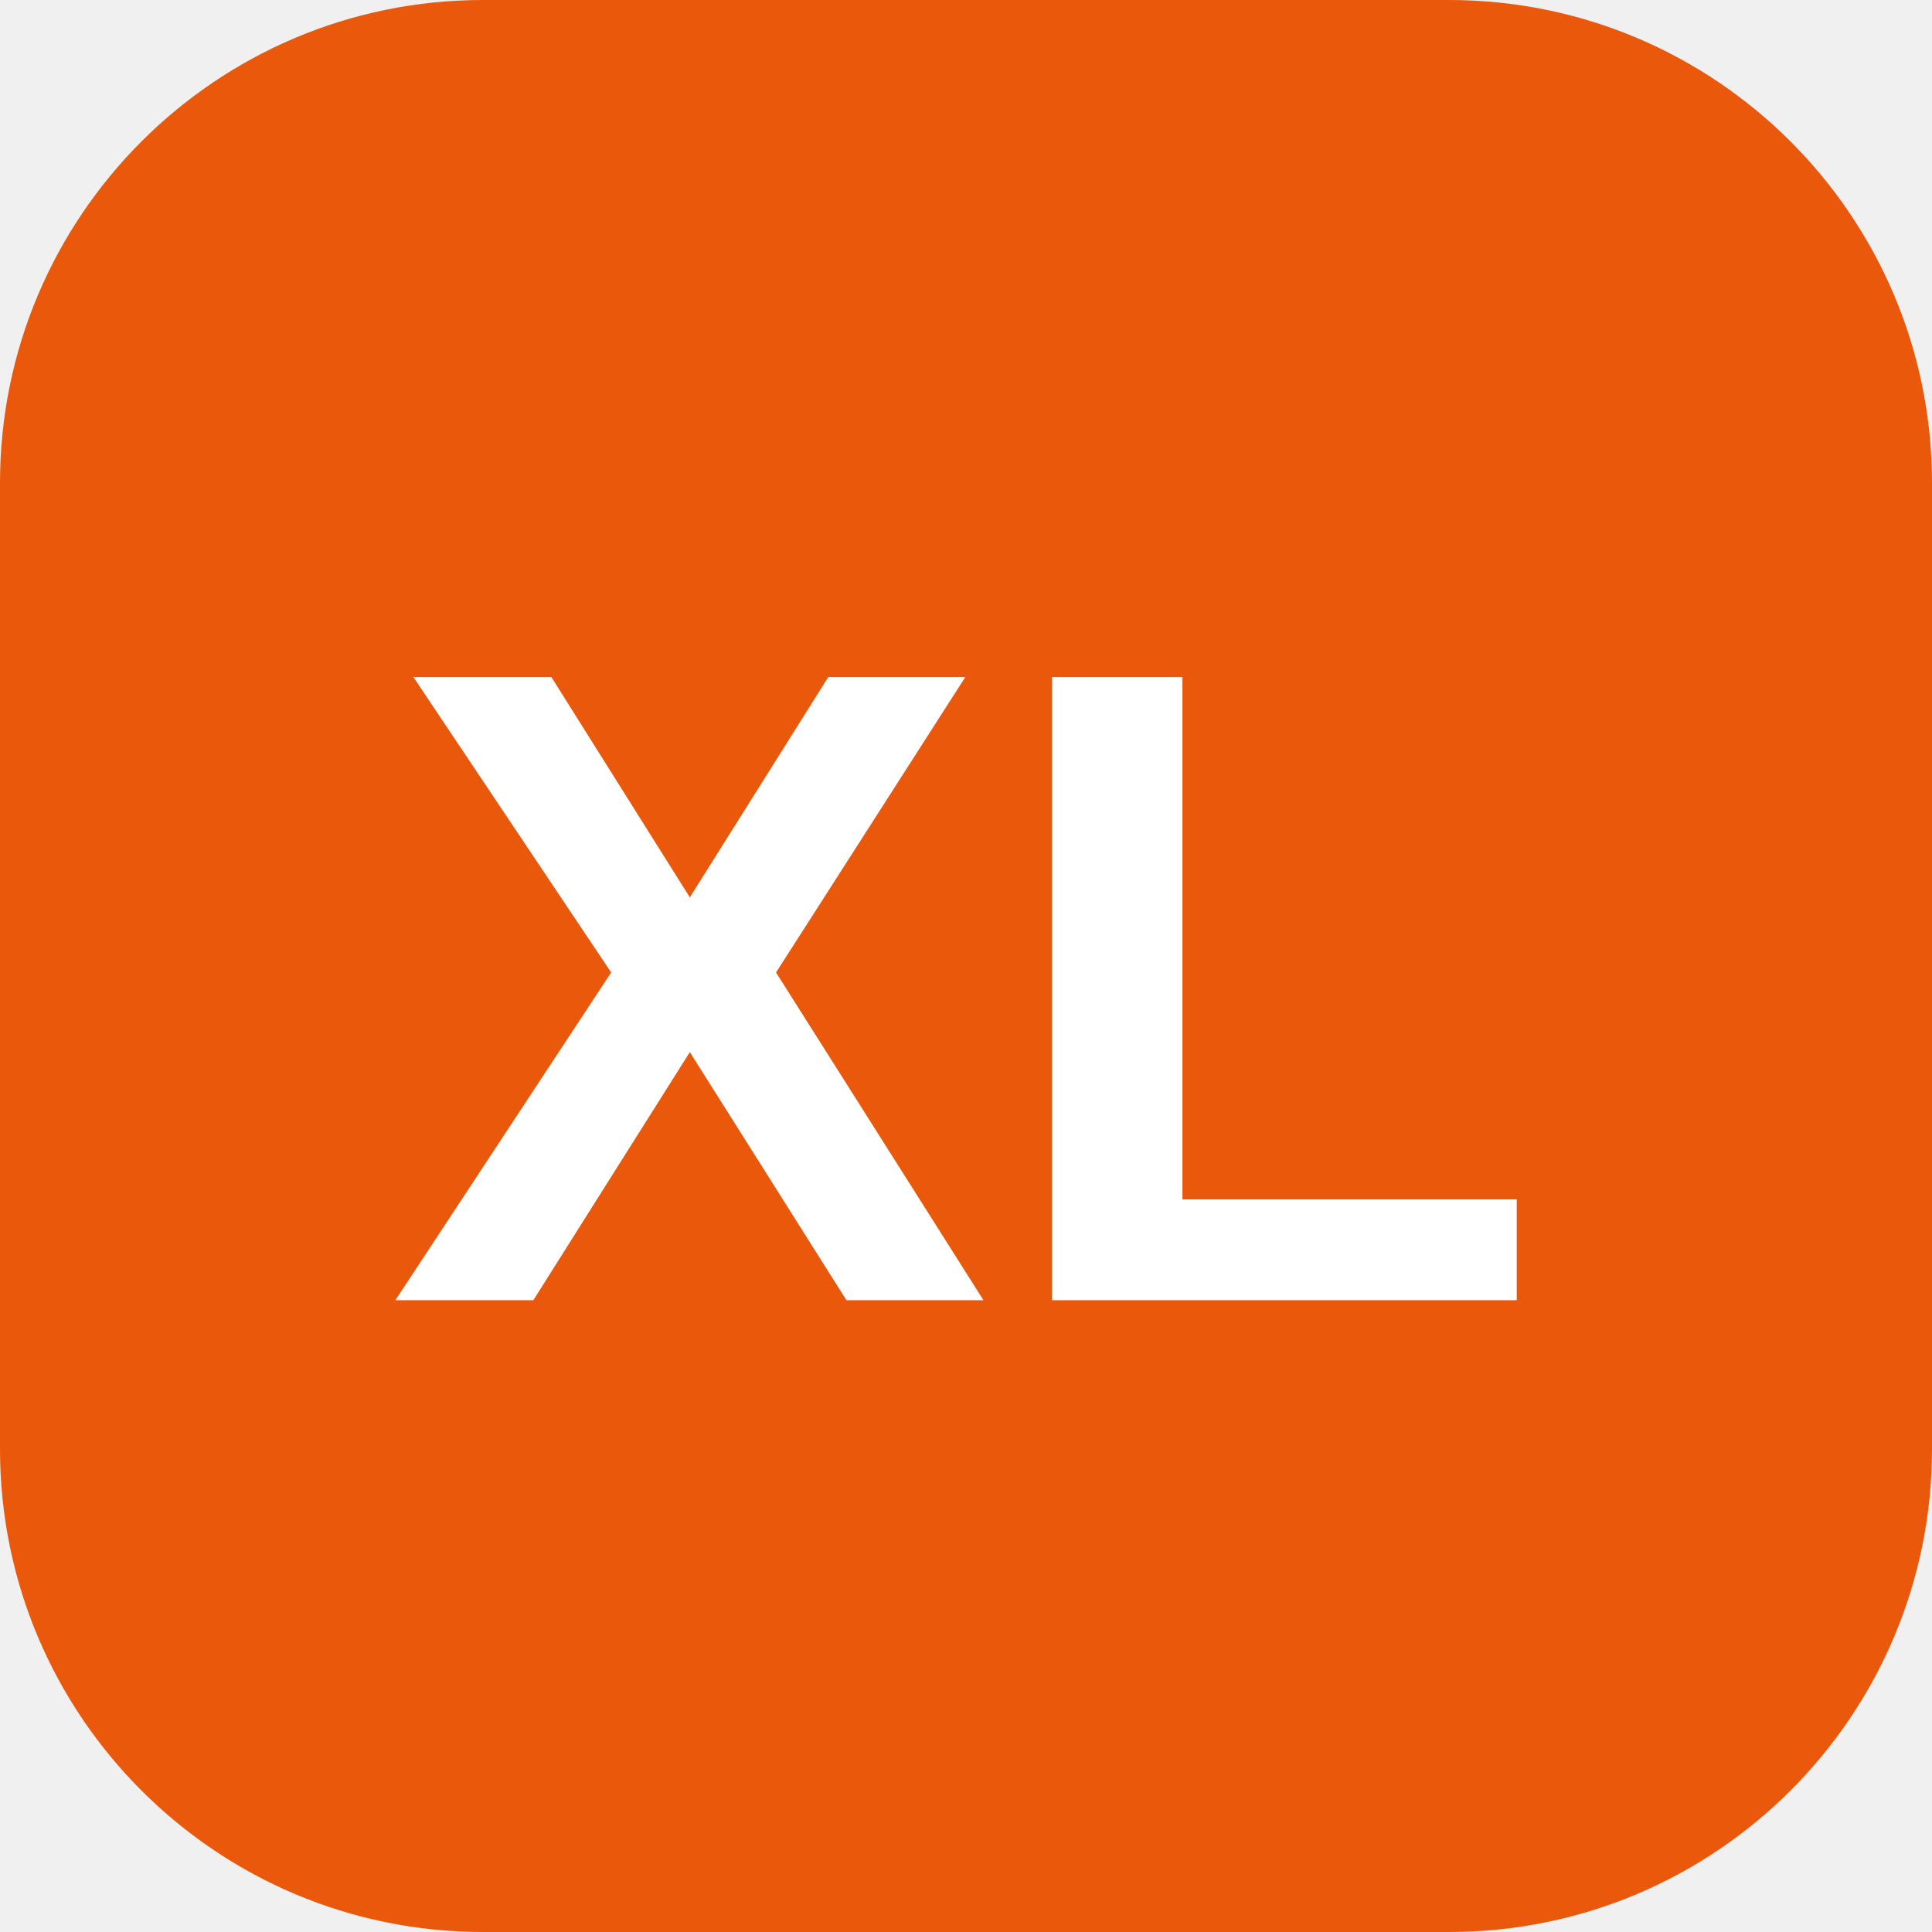
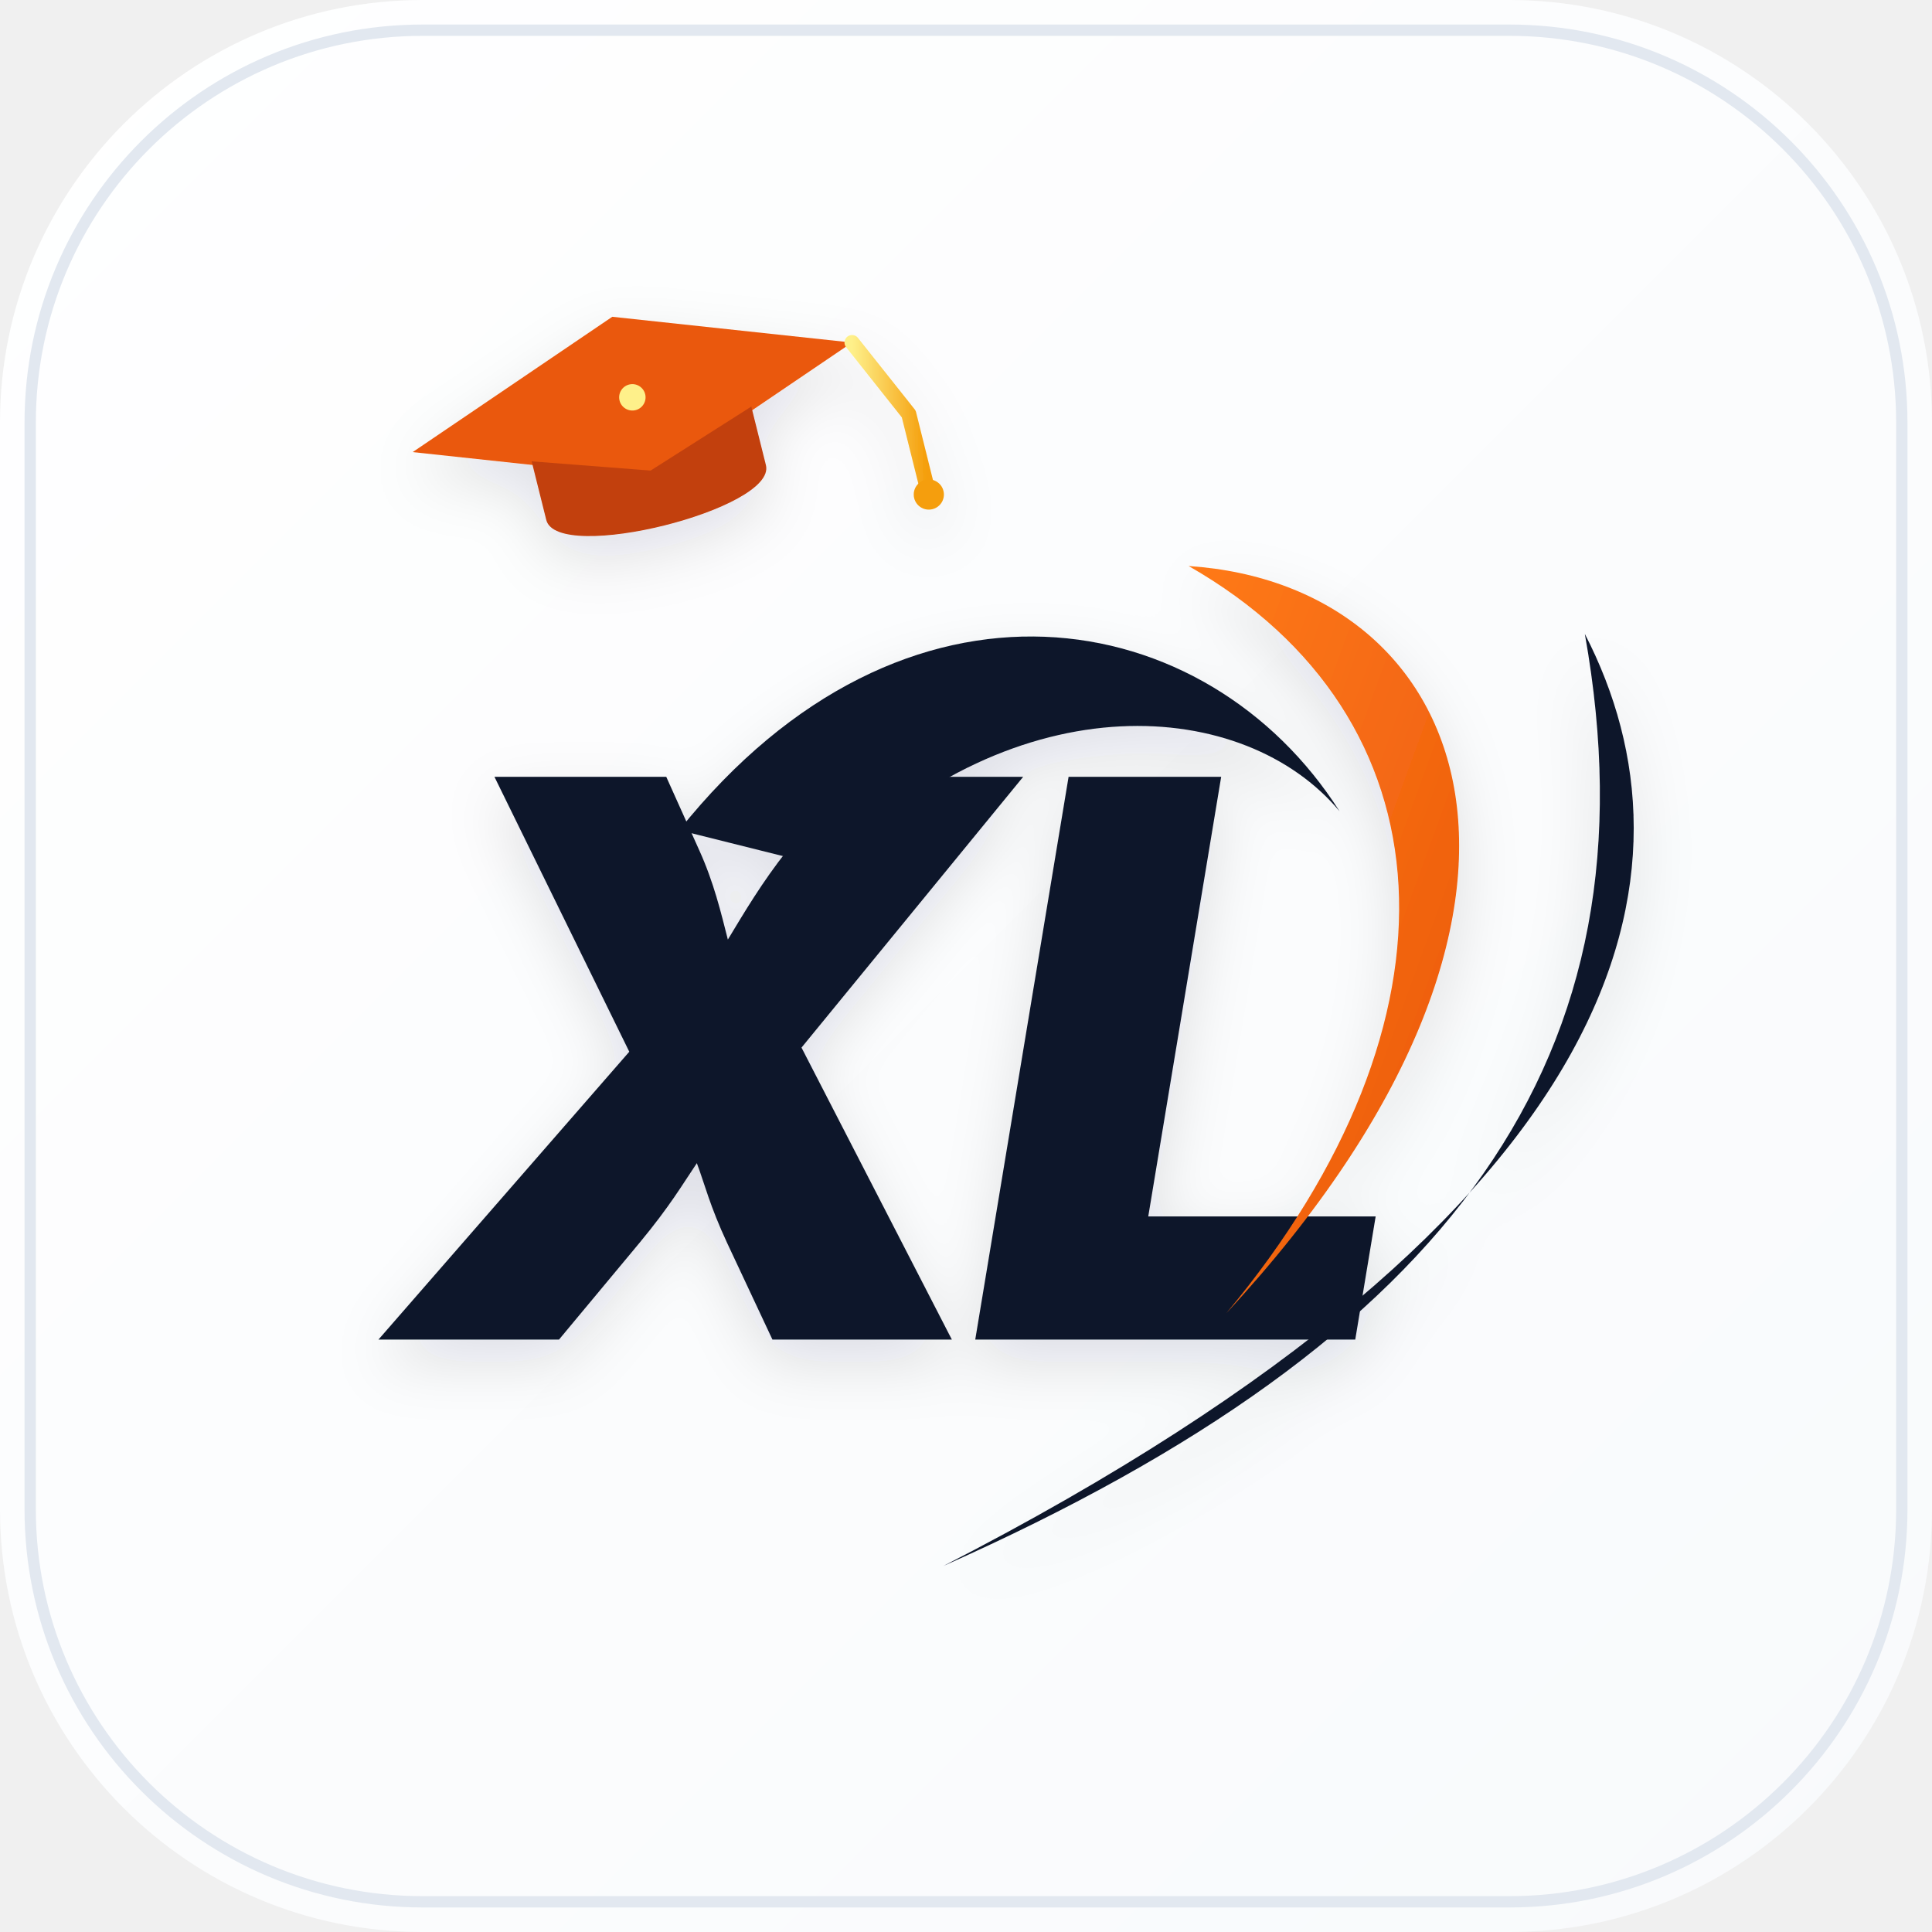
- <svg xmlns="http://www.w3.org/2000/svg" width="256" height="256" viewBox="0 0 256 256" fill="none">
-   <rect width="256" height="256" rx="64" fill="#ea580c" />
-   <text x="50%" y="54%" font-family="Arial, sans-serif" font-weight="900" font-size="120" fill="#ffffff" text-anchor="middle" dominant-baseline="middle">
-     XL
-   </text>
+ <svg xmlns="http://www.w3.org/2000/svg" width="512" height="512" viewBox="0 0 512 512" fill="none">
+   <defs>
+     <linearGradient id="bgGrad" x1="0%" y1="0%" x2="100%" y2="100%">
+       <stop offset="0%" stop-color="#ffffff" />
+       <stop offset="100%" stop-color="#f8fafc" />
+     </linearGradient>
+     <linearGradient id="orangeGrad" x1="0%" y1="0%" x2="100%" y2="100%">
+       <stop offset="0%" stop-color="#ff7a18" />
+       <stop offset="100%" stop-color="#ea580c" />
+     </linearGradient>
+     <linearGradient id="goldGrad" x1="0%" y1="0%" x2="100%" y2="100%">
+       <stop offset="0%" stop-color="#fef08a" />
+       <stop offset="100%" stop-color="#f59e0b" />
+     </linearGradient>
+     <filter id="crispShadow" x="-10%" y="-10%" width="120%" height="120%">
+       <feDropShadow dx="0" dy="6" stdDeviation="8" flood-color="#0f172a" flood-opacity="0.12" />
+     </filter>
+   </defs>
+   <rect width="512" height="512" rx="112" fill="url(#bgGrad)" />
+   <rect x="8" y="8" width="496" height="496" rx="104" stroke="#e2e8f0" stroke-width="3" />
+   <g filter="url(#crispShadow)">
+     <g transform="translate(170, 115) rotate(-14)">
+       <path d="M 0 -32 L 60 -10 L 0 12 L -60 -10 Z" fill="#ea580c" />
+       <path d="M -30 0 L -30 16 C -30 28 30 28 30 16 L 30 0 L 0 10 Z" fill="#c2410c" />
+       <path d="M 60 -10 L 70 12 L 70 32" stroke="url(#goldGrad)" stroke-width="4" stroke-linecap="round" stroke-linejoin="round" />
+       <circle cx="70" cy="34" r="4" fill="#f59e0b" />
+       <circle cx="0" cy="-10" r="3.5" fill="#fef08a" />
+     </g>
+     <text x="105" y="355" font-family="system-ui, -apple-system, 'Impact', 'Arial Black', sans-serif" font-style="italic" font-weight="900" font-size="205" fill="#0f172a" letter-spacing="-8">
+       XL
+     </text>
+     <path d="M 180 220 C 240 145 320 160 355 215 C 330 185 270 180 220 230 Z" fill="#0f172a" />
+     <path d="M 315 150 C 390 155 425 240 325 348 C 390 270 385 190 315 150 Z" fill="url(#orangeGrad)" />
+     <path d="M 420 168 C 452 230 435 320 250 415 C 385 355 440 280 420 168 Z" fill="#0f172a" />
+   </g>
</svg>
